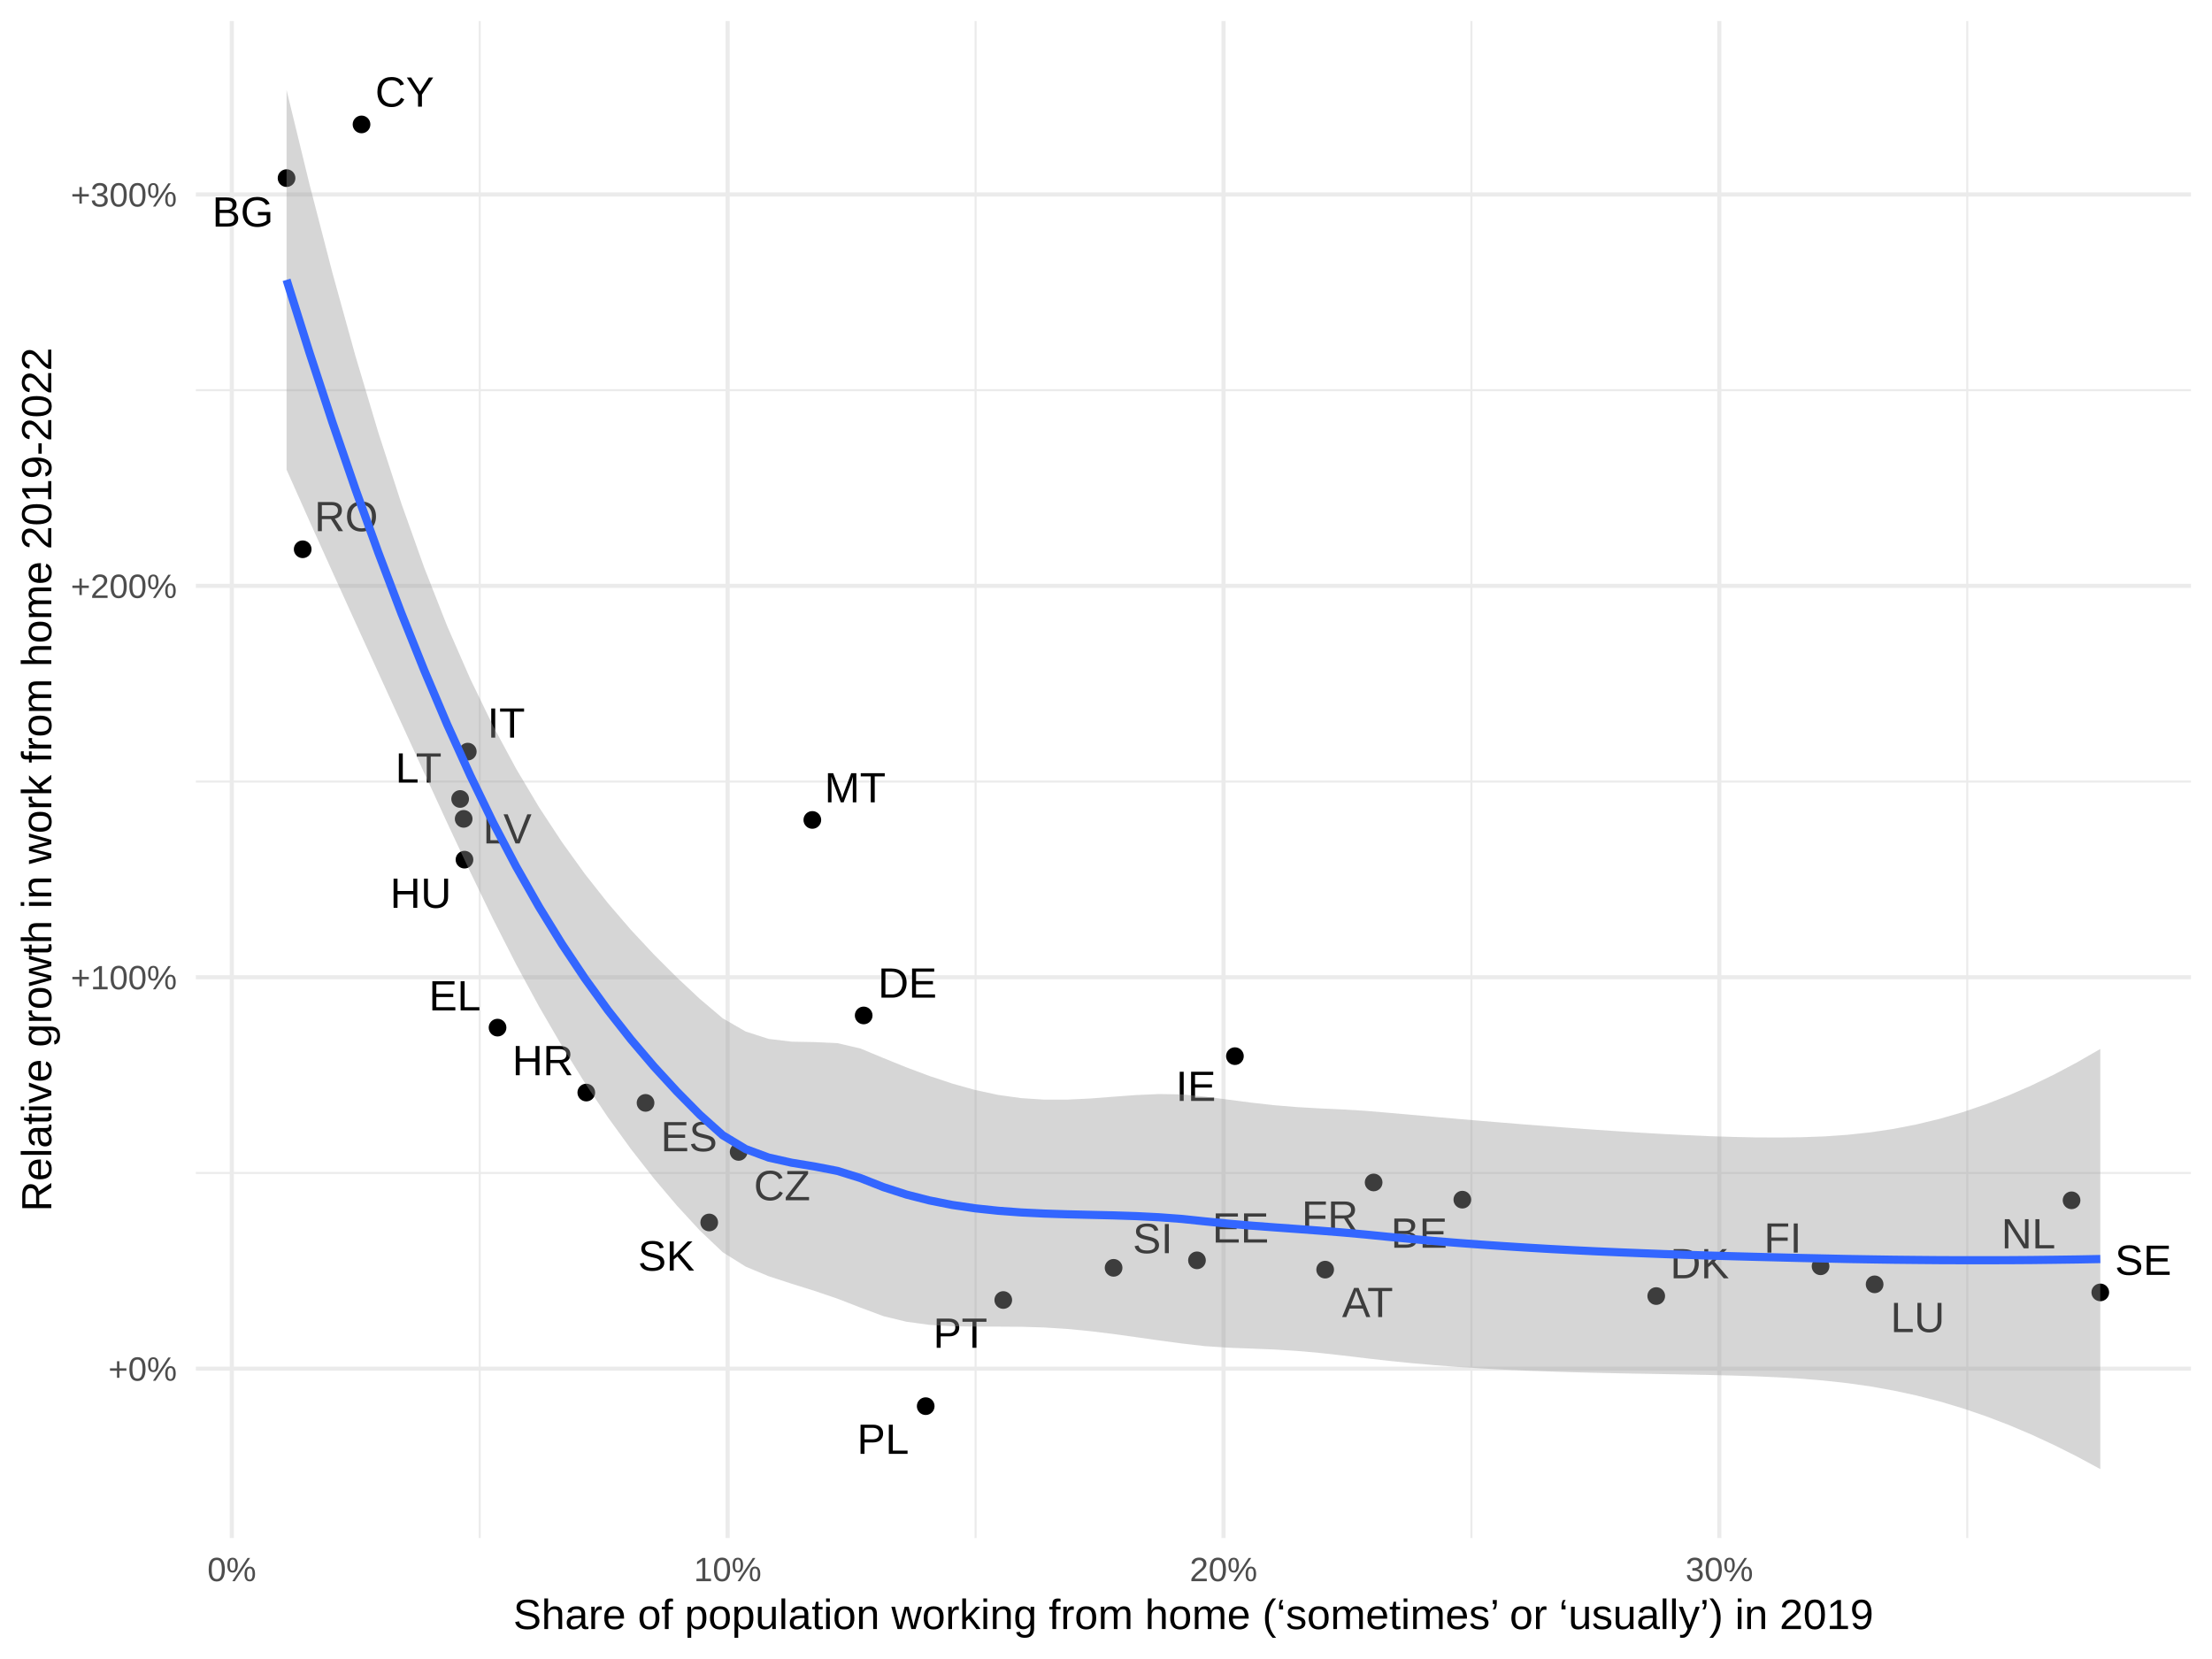
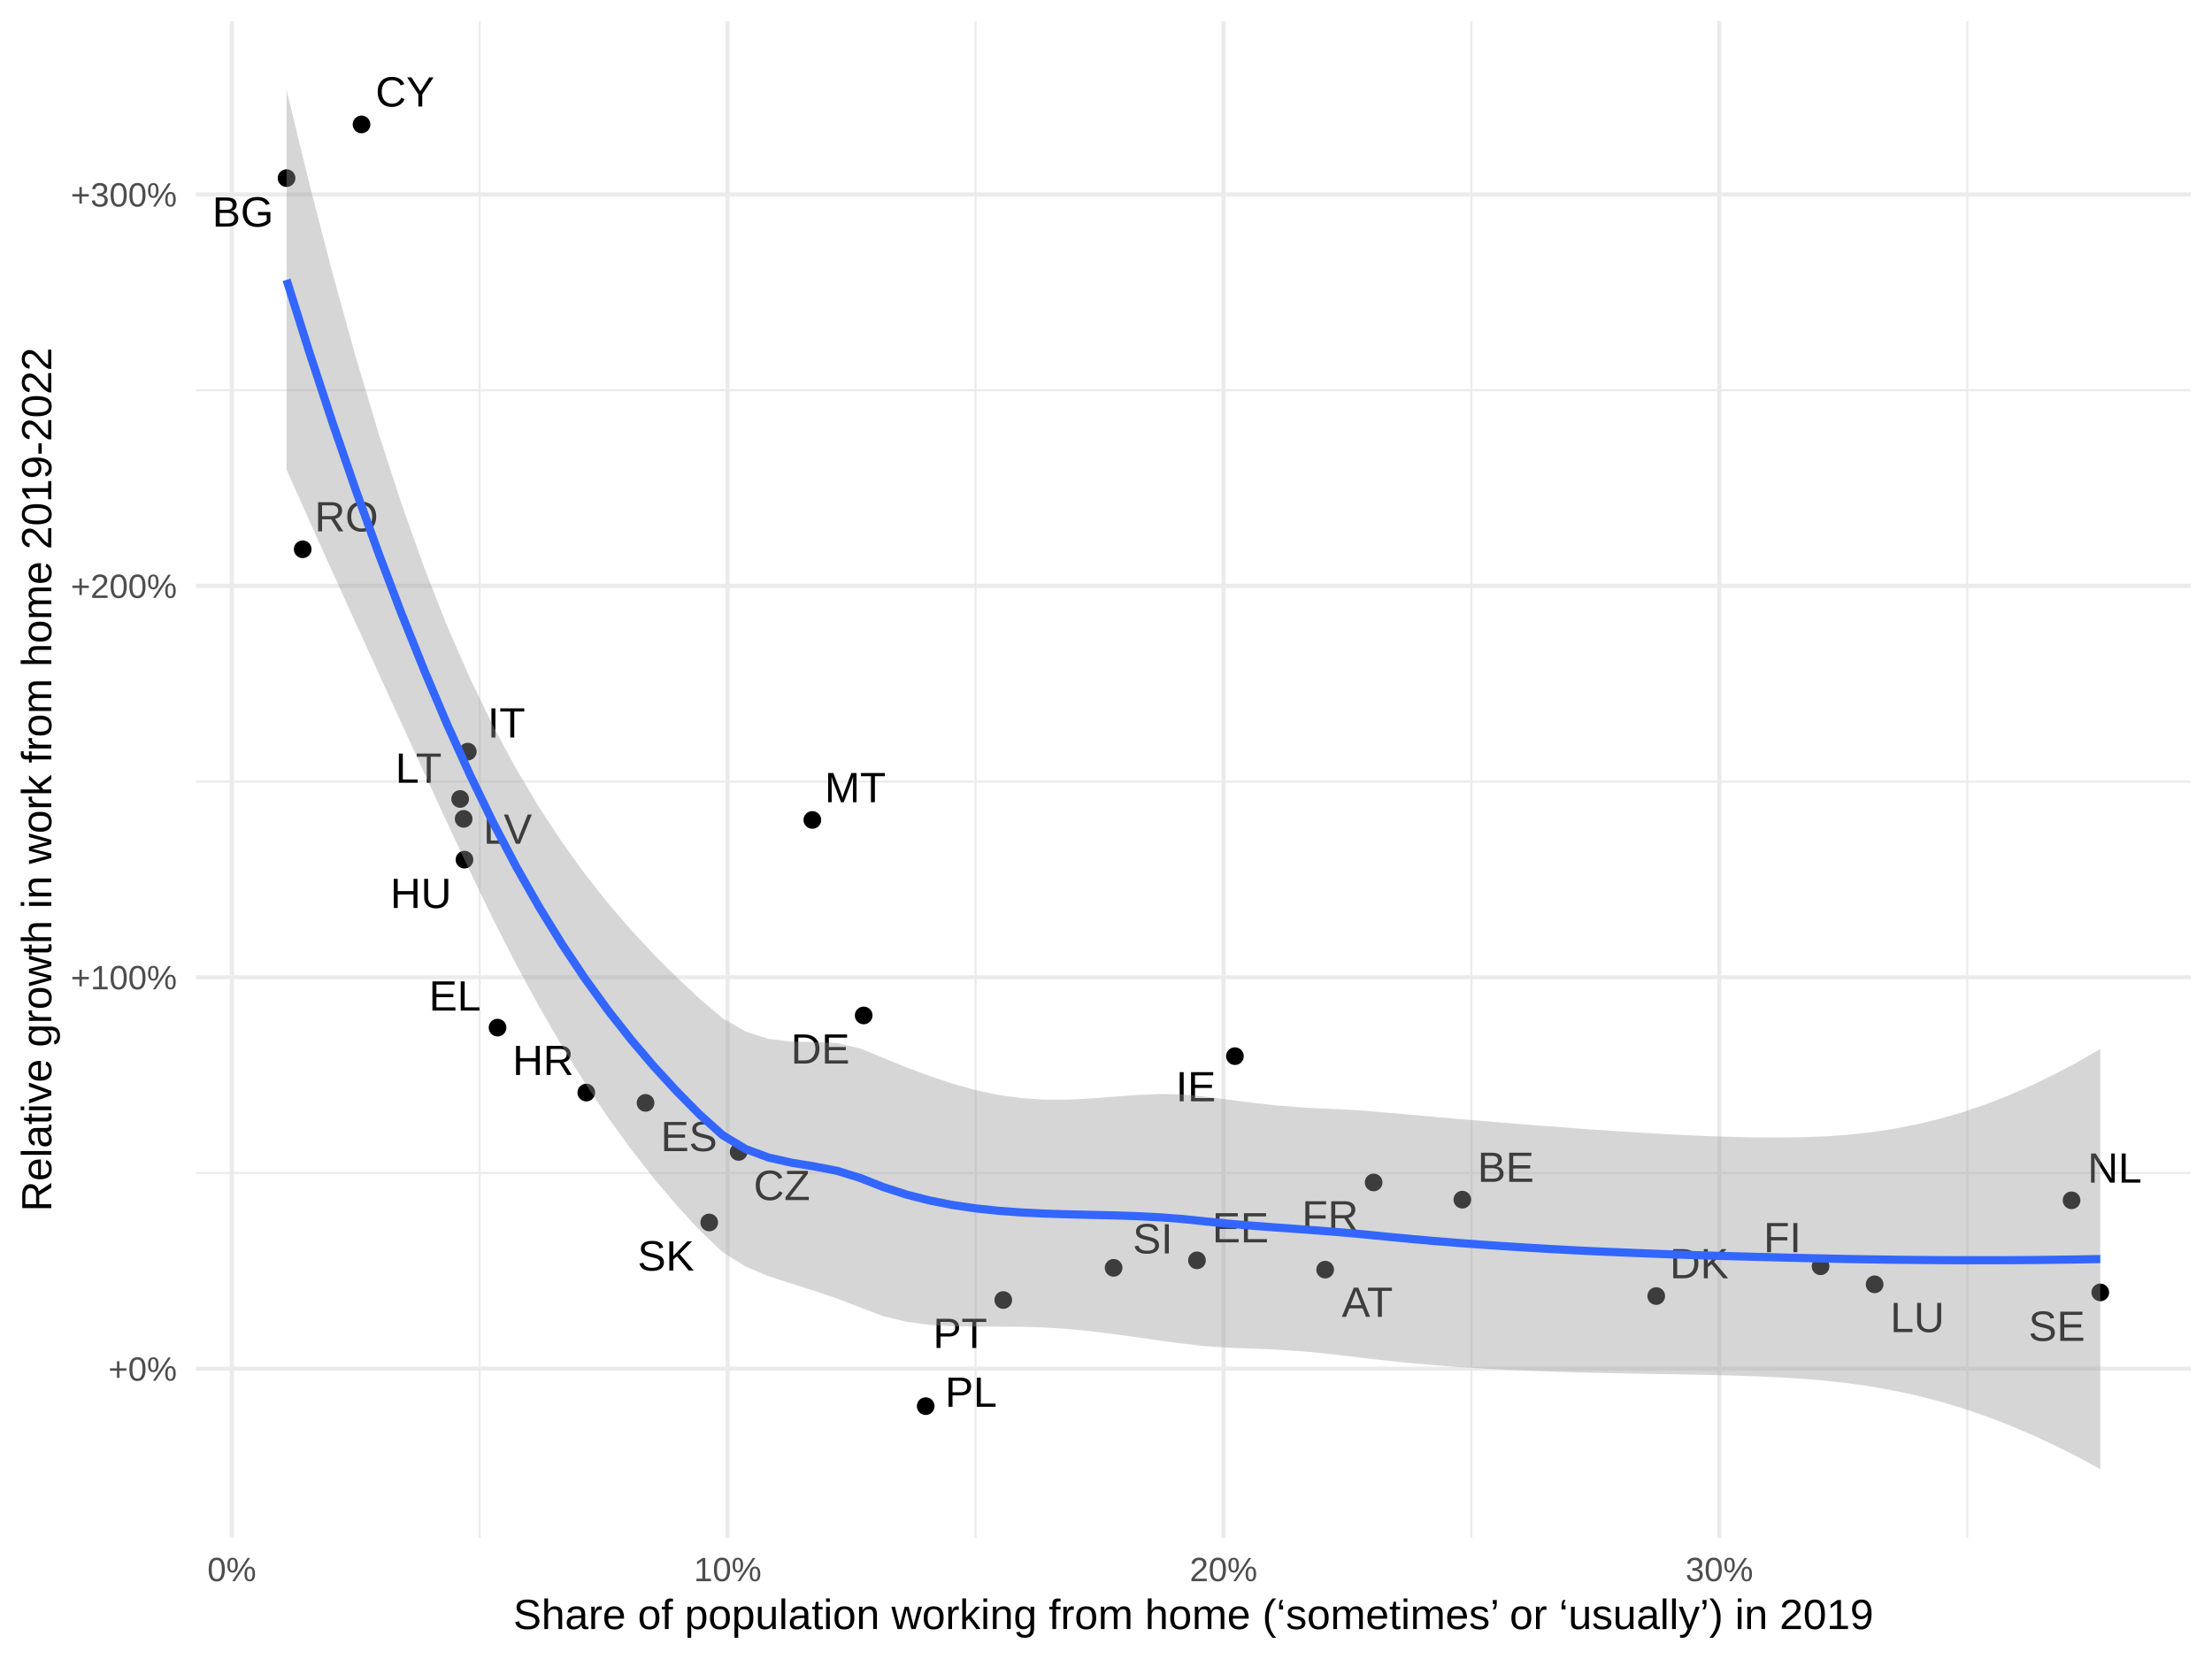
<svg xmlns="http://www.w3.org/2000/svg" class="svglite" width="576.00pt" height="432.00pt" viewBox="0 0 576.00 432.00">
  <defs>
    <style type="text/css">
    .svglite line, .svglite polyline, .svglite polygon, .svglite path, .svglite rect, .svglite circle {
      fill: none;
      stroke: #000000;
      stroke-linecap: round;
      stroke-linejoin: round;
      stroke-miterlimit: 10.00;
    }
    .svglite text {
      white-space: pre;
    }
  </style>
  </defs>
  <rect width="100%" height="100%" style="stroke: none; fill: #FFFFFF;" />
  <defs>
    <clipPath id="cpMC4wMHw1NzYuMDB8MC4wMHw0MzIuMDA=">
      <rect x="0.00" y="0.00" width="576.00" height="432.00" />
    </clipPath>
  </defs>
  <g clip-path="url(#cpMC4wMHw1NzYuMDB8MC4wMHw0MzIuMDA=)">
</g>
  <defs>
    <clipPath id="cpNTEuMDB8NTcwLjUyfDUuNDh8NDAwLjUw">
      <rect x="51.00" y="5.48" width="519.52" height="395.02" />
    </clipPath>
  </defs>
  <g clip-path="url(#cpNTEuMDB8NTcwLjUyfDUuNDh8NDAwLjUw)">
    <polyline points="51.00,305.43 570.52,305.43 " style="stroke-width: 0.53; stroke: #EBEBEB; stroke-linecap: butt;" />
    <polyline points="51.00,203.52 570.52,203.52 " style="stroke-width: 0.53; stroke: #EBEBEB; stroke-linecap: butt;" />
    <polyline points="51.00,101.60 570.52,101.60 " style="stroke-width: 0.53; stroke: #EBEBEB; stroke-linecap: butt;" />
    <polyline points="124.92,400.50 124.92,5.48 " style="stroke-width: 0.53; stroke: #EBEBEB; stroke-linecap: butt;" />
    <polyline points="254.04,400.50 254.04,5.48 " style="stroke-width: 0.53; stroke: #EBEBEB; stroke-linecap: butt;" />
    <polyline points="383.16,400.50 383.16,5.48 " style="stroke-width: 0.53; stroke: #EBEBEB; stroke-linecap: butt;" />
    <polyline points="512.27,400.50 512.27,5.48 " style="stroke-width: 0.53; stroke: #EBEBEB; stroke-linecap: butt;" />
    <polyline points="51.00,356.39 570.52,356.39 " style="stroke-width: 1.07; stroke: #EBEBEB; stroke-linecap: butt;" />
    <polyline points="51.00,254.47 570.52,254.47 " style="stroke-width: 1.07; stroke: #EBEBEB; stroke-linecap: butt;" />
    <polyline points="51.00,152.56 570.52,152.56 " style="stroke-width: 1.07; stroke: #EBEBEB; stroke-linecap: butt;" />
    <polyline points="51.00,50.64 570.52,50.64 " style="stroke-width: 1.07; stroke: #EBEBEB; stroke-linecap: butt;" />
    <polyline points="60.36,400.50 60.36,5.48 " style="stroke-width: 1.07; stroke: #EBEBEB; stroke-linecap: butt;" />
    <polyline points="189.48,400.50 189.48,5.48 " style="stroke-width: 1.07; stroke: #EBEBEB; stroke-linecap: butt;" />
    <polyline points="318.60,400.50 318.60,5.48 " style="stroke-width: 1.07; stroke: #EBEBEB; stroke-linecap: butt;" />
    <polyline points="447.71,400.50 447.71,5.48 " style="stroke-width: 1.07; stroke: #EBEBEB; stroke-linecap: butt;" />
    <circle cx="345.07" cy="330.61" r="1.95" style="stroke-width: 0.71; fill: #000000;" />
    <circle cx="380.79" cy="312.39" r="1.95" style="stroke-width: 0.71; fill: #000000;" />
    <circle cx="74.62" cy="46.38" r="1.95" style="stroke-width: 0.71; fill: #000000;" />
    <circle cx="94.14" cy="32.40" r="1.95" style="stroke-width: 0.71; fill: #000000;" />
    <circle cx="192.34" cy="299.96" r="1.95" style="stroke-width: 0.71; fill: #000000;" />
    <circle cx="224.90" cy="264.42" r="1.95" style="stroke-width: 0.71; fill: #000000;" />
    <circle cx="431.28" cy="337.49" r="1.95" style="stroke-width: 0.71; fill: #000000;" />
    <circle cx="311.69" cy="328.19" r="1.95" style="stroke-width: 0.71; fill: #000000;" />
    <circle cx="129.56" cy="267.59" r="1.95" style="stroke-width: 0.71; fill: #000000;" />
    <circle cx="168.10" cy="287.19" r="1.95" style="stroke-width: 0.71; fill: #000000;" />
    <circle cx="474.07" cy="329.74" r="1.95" style="stroke-width: 0.71; fill: #000000;" />
    <circle cx="357.69" cy="307.91" r="1.95" style="stroke-width: 0.71; fill: #000000;" />
    <circle cx="152.67" cy="284.50" r="1.95" style="stroke-width: 0.71; fill: #000000;" />
    <circle cx="120.95" cy="223.85" r="1.95" style="stroke-width: 0.71; fill: #000000;" />
    <circle cx="321.57" cy="275.02" r="1.95" style="stroke-width: 0.71; fill: #000000;" />
    <circle cx="121.81" cy="195.72" r="1.95" style="stroke-width: 0.71; fill: #000000;" />
    <circle cx="119.82" cy="208.05" r="1.95" style="stroke-width: 0.71; fill: #000000;" />
    <circle cx="488.15" cy="334.44" r="1.95" style="stroke-width: 0.71; fill: #000000;" />
    <circle cx="120.74" cy="213.23" r="1.95" style="stroke-width: 0.71; fill: #000000;" />
    <circle cx="211.53" cy="213.51" r="1.95" style="stroke-width: 0.71; fill: #000000;" />
    <circle cx="539.43" cy="312.56" r="1.95" style="stroke-width: 0.71; fill: #000000;" />
    <circle cx="241.05" cy="366.16" r="1.95" style="stroke-width: 0.71; fill: #000000;" />
    <circle cx="261.25" cy="338.52" r="1.95" style="stroke-width: 0.71; fill: #000000;" />
    <circle cx="78.82" cy="143.03" r="1.95" style="stroke-width: 0.71; fill: #000000;" />
    <circle cx="546.91" cy="336.54" r="1.95" style="stroke-width: 0.71; fill: #000000;" />
    <circle cx="289.98" cy="330.14" r="1.95" style="stroke-width: 0.71; fill: #000000;" />
    <circle cx="184.68" cy="318.33" r="1.95" style="stroke-width: 0.71; fill: #000000;" />
-     <text x="356.12" y="342.96" text-anchor="middle" style="font-size: 11.04px; font-family: &quot;Arial&quot;;" textLength="13.28px" lengthAdjust="spacingAndGlyphs">AT</text>
-     <text x="369.54" y="324.91" text-anchor="middle" style="font-size: 11.04px; font-family: &quot;Arial&quot;;" textLength="14.72px" lengthAdjust="spacingAndGlyphs">BE</text>
-     <text x="63.23" y="59.01" text-anchor="middle" style="font-size: 11.04px; font-family: &quot;Arial&quot;;" textLength="15.94px" lengthAdjust="spacingAndGlyphs">BG</text>
-     <text x="105.38" y="27.77" text-anchor="middle" style="font-size: 11.04px; font-family: &quot;Arial&quot;;" textLength="15.32px" lengthAdjust="spacingAndGlyphs">CY</text>
-     <text x="203.65" y="312.54" text-anchor="middle" style="font-size: 11.04px; font-family: &quot;Arial&quot;;" textLength="14.70px" lengthAdjust="spacingAndGlyphs">CZ</text>
-     <text x="236.29" y="259.79" text-anchor="middle" style="font-size: 11.04px; font-family: &quot;Arial&quot;;" textLength="15.32px" lengthAdjust="spacingAndGlyphs">DE</text>
-     <text x="442.58" y="332.86" text-anchor="middle" style="font-size: 11.04px; font-family: &quot;Arial&quot;;" textLength="15.32px" lengthAdjust="spacingAndGlyphs">DK</text>
-     <text x="323.04" y="323.56" text-anchor="middle" style="font-size: 11.04px; font-family: &quot;Arial&quot;;" textLength="14.72px" lengthAdjust="spacingAndGlyphs">EE</text>
-     <text x="118.43" y="263.11" text-anchor="middle" style="font-size: 11.04px; font-family: &quot;Arial&quot;;" textLength="13.49px" lengthAdjust="spacingAndGlyphs">EL</text>
-     <text x="179.42" y="299.78" text-anchor="middle" style="font-size: 11.04px; font-family: &quot;Arial&quot;;" textLength="14.72px" lengthAdjust="spacingAndGlyphs">ES</text>
-     <text x="464.24" y="326.18" text-anchor="middle" style="font-size: 11.04px; font-family: &quot;Arial&quot;;" textLength="9.81px" lengthAdjust="spacingAndGlyphs">FI</text>
-     <text x="346.31" y="320.46" text-anchor="middle" style="font-size: 11.04px; font-family: &quot;Arial&quot;;" textLength="14.70px" lengthAdjust="spacingAndGlyphs">FR</text>
-     <text x="141.37" y="279.98" text-anchor="middle" style="font-size: 11.04px; font-family: &quot;Arial&quot;;" textLength="15.93px" lengthAdjust="spacingAndGlyphs">HR</text>
-     <text x="109.55" y="236.40" text-anchor="middle" style="font-size: 11.04px; font-family: &quot;Arial&quot;;" textLength="15.93px" lengthAdjust="spacingAndGlyphs">HU</text>
-     <text x="311.40" y="286.68" text-anchor="middle" style="font-size: 11.04px; font-family: &quot;Arial&quot;;" textLength="10.43px" lengthAdjust="spacingAndGlyphs">IE</text>
-     <text x="131.81" y="192.08" text-anchor="middle" style="font-size: 11.04px; font-family: &quot;Arial&quot;;" textLength="9.81px" lengthAdjust="spacingAndGlyphs">IT</text>
-     <text x="108.98" y="203.78" text-anchor="middle" style="font-size: 11.04px; font-family: &quot;Arial&quot;;" textLength="12.05px" lengthAdjust="spacingAndGlyphs">LT</text>
-     <text x="499.35" y="346.87" text-anchor="middle" style="font-size: 11.04px; font-family: &quot;Arial&quot;;" textLength="14.10px" lengthAdjust="spacingAndGlyphs">LU</text>
-     <text x="132.10" y="219.63" text-anchor="middle" style="font-size: 11.04px; font-family: &quot;Arial&quot;;" textLength="12.67px" lengthAdjust="spacingAndGlyphs">LV</text>
-     <text x="222.66" y="208.93" text-anchor="middle" style="font-size: 11.04px; font-family: &quot;Arial&quot;;" textLength="15.93px" lengthAdjust="spacingAndGlyphs">MT</text>
-     <text x="528.20" y="325.07" text-anchor="middle" style="font-size: 11.04px; font-family: &quot;Arial&quot;;" textLength="14.10px" lengthAdjust="spacingAndGlyphs">NL</text>
-     <text x="229.93" y="378.58" text-anchor="middle" style="font-size: 11.04px; font-family: &quot;Arial&quot;;" textLength="13.49px" lengthAdjust="spacingAndGlyphs">PL</text>
-     <text x="250.06" y="350.95" text-anchor="middle" style="font-size: 11.04px; font-family: &quot;Arial&quot;;" textLength="14.10px" lengthAdjust="spacingAndGlyphs">PT</text>
-     <text x="90.15" y="138.32" text-anchor="middle" style="font-size: 11.04px; font-family: &quot;Arial&quot;;" textLength="16.55px" lengthAdjust="spacingAndGlyphs">RO</text>
-     <text x="558.09" y="331.97" text-anchor="middle" style="font-size: 11.04px; font-family: &quot;Arial&quot;;" textLength="14.72px" lengthAdjust="spacingAndGlyphs">SE</text>
-     <text x="300.17" y="326.33" text-anchor="middle" style="font-size: 11.04px; font-family: &quot;Arial&quot;;" textLength="10.43px" lengthAdjust="spacingAndGlyphs">SI</text>
-     <text x="173.50" y="330.86" text-anchor="middle" style="font-size: 11.04px; font-family: &quot;Arial&quot;;" textLength="14.72px" lengthAdjust="spacingAndGlyphs">SK</text>
+     <text x="356.05" y="342.90" text-anchor="middle" style="font-size: 11.04px; font-family: &quot;Arial&quot;;" textLength="13.28px" lengthAdjust="spacingAndGlyphs">AT</text>
+     <text x="392.10" y="307.76" text-anchor="middle" style="font-size: 11.04px; font-family: &quot;Arial&quot;;" textLength="14.72px" lengthAdjust="spacingAndGlyphs">BE</text>
+     <text x="63.25" y="59.01" text-anchor="middle" style="font-size: 11.04px; font-family: &quot;Arial&quot;;" textLength="15.94px" lengthAdjust="spacingAndGlyphs">BG</text>
+     <text x="105.46" y="27.74" text-anchor="middle" style="font-size: 11.04px; font-family: &quot;Arial&quot;;" textLength="15.32px" lengthAdjust="spacingAndGlyphs">CY</text>
+     <text x="203.59" y="312.49" text-anchor="middle" style="font-size: 11.04px; font-family: &quot;Arial&quot;;" textLength="14.70px" lengthAdjust="spacingAndGlyphs">CZ</text>
+     <text x="213.60" y="276.96" text-anchor="middle" style="font-size: 11.04px; font-family: &quot;Arial&quot;;" textLength="15.32px" lengthAdjust="spacingAndGlyphs">DE</text>
+     <text x="442.47" y="332.86" text-anchor="middle" style="font-size: 11.04px; font-family: &quot;Arial&quot;;" textLength="15.32px" lengthAdjust="spacingAndGlyphs">DK</text>
+     <text x="323.01" y="323.51" text-anchor="middle" style="font-size: 11.04px; font-family: &quot;Arial&quot;;" textLength="14.72px" lengthAdjust="spacingAndGlyphs">EE</text>
+     <text x="118.45" y="263.15" text-anchor="middle" style="font-size: 11.04px; font-family: &quot;Arial&quot;;" textLength="13.49px" lengthAdjust="spacingAndGlyphs">EL</text>
+     <text x="179.41" y="299.75" text-anchor="middle" style="font-size: 11.04px; font-family: &quot;Arial&quot;;" textLength="14.72px" lengthAdjust="spacingAndGlyphs">ES</text>
+     <text x="464.14" y="326.07" text-anchor="middle" style="font-size: 11.04px; font-family: &quot;Arial&quot;;" textLength="9.81px" lengthAdjust="spacingAndGlyphs">FI</text>
+     <text x="346.37" y="320.40" text-anchor="middle" style="font-size: 11.04px; font-family: &quot;Arial&quot;;" textLength="14.70px" lengthAdjust="spacingAndGlyphs">FR</text>
+     <text x="141.44" y="279.92" text-anchor="middle" style="font-size: 11.04px; font-family: &quot;Arial&quot;;" textLength="15.93px" lengthAdjust="spacingAndGlyphs">HR</text>
+     <text x="109.60" y="236.44" text-anchor="middle" style="font-size: 11.04px; font-family: &quot;Arial&quot;;" textLength="15.93px" lengthAdjust="spacingAndGlyphs">HU</text>
+     <text x="311.39" y="286.78" text-anchor="middle" style="font-size: 11.04px; font-family: &quot;Arial&quot;;" textLength="10.43px" lengthAdjust="spacingAndGlyphs">IE</text>
+     <text x="131.86" y="192.05" text-anchor="middle" style="font-size: 11.04px; font-family: &quot;Arial&quot;;" textLength="9.81px" lengthAdjust="spacingAndGlyphs">IT</text>
+     <text x="108.99" y="203.82" text-anchor="middle" style="font-size: 11.04px; font-family: &quot;Arial&quot;;" textLength="12.05px" lengthAdjust="spacingAndGlyphs">LT</text>
+     <text x="499.27" y="346.87" text-anchor="middle" style="font-size: 11.04px; font-family: &quot;Arial&quot;;" textLength="14.10px" lengthAdjust="spacingAndGlyphs">LU</text>
+     <text x="132.19" y="219.70" text-anchor="middle" style="font-size: 11.04px; font-family: &quot;Arial&quot;;" textLength="12.67px" lengthAdjust="spacingAndGlyphs">LV</text>
+     <text x="222.71" y="208.89" text-anchor="middle" style="font-size: 11.04px; font-family: &quot;Arial&quot;;" textLength="15.93px" lengthAdjust="spacingAndGlyphs">MT</text>
+     <text x="550.66" y="307.95" text-anchor="middle" style="font-size: 11.04px; font-family: &quot;Arial&quot;;" textLength="14.10px" lengthAdjust="spacingAndGlyphs">NL</text>
+     <text x="252.85" y="366.33" text-anchor="middle" style="font-size: 11.04px; font-family: &quot;Arial&quot;;" textLength="13.49px" lengthAdjust="spacingAndGlyphs">PL</text>
+     <text x="250.02" y="351.00" text-anchor="middle" style="font-size: 11.04px; font-family: &quot;Arial&quot;;" textLength="14.10px" lengthAdjust="spacingAndGlyphs">PT</text>
+     <text x="90.21" y="138.37" text-anchor="middle" style="font-size: 11.04px; font-family: &quot;Arial&quot;;" textLength="16.55px" lengthAdjust="spacingAndGlyphs">RO</text>
+     <text x="535.59" y="349.16" text-anchor="middle" style="font-size: 11.04px; font-family: &quot;Arial&quot;;" textLength="14.72px" lengthAdjust="spacingAndGlyphs">SE</text>
+     <text x="300.17" y="326.38" text-anchor="middle" style="font-size: 11.04px; font-family: &quot;Arial&quot;;" textLength="10.43px" lengthAdjust="spacingAndGlyphs">SI</text>
+     <text x="173.39" y="330.84" text-anchor="middle" style="font-size: 11.04px; font-family: &quot;Arial&quot;;" textLength="14.72px" lengthAdjust="spacingAndGlyphs">SK</text>
    <polygon points="74.62,23.44 80.59,47.97 86.57,71.07 92.55,92.66 98.53,112.68 104.51,131.09 110.49,147.87 116.46,163.07 122.44,176.74 128.42,189.08 134.40,200.18 140.38,210.22 146.36,219.32 152.33,227.61 158.31,235.18 164.29,242.13 170.27,248.54 176.25,254.51 182.23,260.11 188.20,265.17 194.18,268.61 200.16,270.53 206.14,271.25 212.12,271.36 218.10,271.64 224.07,273.03 230.05,275.52 236.03,277.94 242.01,280.18 247.99,282.17 253.97,283.84 259.94,285.12 265.92,285.95 271.90,286.34 277.88,286.34 283.86,286.05 289.84,285.59 295.81,285.15 301.79,284.89 307.77,284.98 313.75,285.55 319.73,286.33 325.71,287.11 331.69,287.78 337.66,288.28 343.64,288.62 349.62,288.90 355.60,289.26 361.58,289.77 367.56,290.30 373.53,290.83 379.51,291.35 385.49,291.86 391.47,292.35 397.45,292.84 403.43,293.30 409.40,293.75 415.38,294.18 421.36,294.58 427.34,294.96 433.32,295.30 439.30,295.60 445.27,295.86 451.25,296.05 457.23,296.18 463.21,296.21 469.19,296.13 475.17,295.91 481.14,295.49 487.12,294.85 493.10,293.96 499.08,292.79 505.06,291.35 511.04,289.62 517.01,287.59 522.99,285.27 528.97,282.66 534.95,279.77 540.93,276.59 546.91,273.15 546.91,382.55 540.93,379.32 534.95,376.32 528.97,373.55 522.99,371.02 517.01,368.74 511.04,366.71 505.06,364.92 499.08,363.39 493.10,362.10 487.12,361.03 481.14,360.18 475.17,359.52 469.19,359.02 463.21,358.66 457.23,358.39 451.25,358.19 445.27,358.04 439.30,357.92 433.32,357.81 427.34,357.71 421.36,357.60 415.38,357.47 409.40,357.32 403.43,357.13 397.45,356.91 391.47,356.64 385.49,356.31 379.51,355.93 373.53,355.48 367.56,354.96 361.58,354.36 355.60,353.68 349.62,352.96 343.64,352.30 337.66,351.77 331.69,351.40 325.71,351.16 319.73,350.93 313.75,350.53 307.77,349.84 301.79,349.04 295.81,348.19 289.84,347.36 283.86,346.63 277.88,346.05 271.90,345.67 265.92,345.49 259.94,345.45 253.97,345.45 247.99,345.36 242.01,344.99 236.03,344.18 230.05,342.73 224.07,340.50 218.10,338.18 212.12,336.15 206.14,334.28 200.16,332.33 194.18,329.83 188.20,326.08 182.23,320.42 176.25,313.92 170.27,306.86 164.29,299.21 158.31,290.95 152.33,282.03 146.36,272.43 140.38,262.13 134.40,251.11 128.42,239.39 122.44,227.03 116.46,214.30 110.49,201.32 104.51,188.27 98.53,175.19 92.55,162.09 86.57,148.94 80.59,135.69 74.62,122.30 " style="stroke-width: 0.00; stroke: none; stroke-linecap: butt; fill: #999999; fill-opacity: 0.40;" />
    <polyline points="74.62,23.44 80.59,47.97 86.57,71.07 92.55,92.66 98.53,112.68 104.51,131.09 110.49,147.87 116.46,163.07 122.44,176.74 128.42,189.08 134.40,200.18 140.38,210.22 146.36,219.32 152.33,227.61 158.31,235.18 164.29,242.13 170.27,248.54 176.25,254.51 182.23,260.11 188.20,265.17 194.18,268.61 200.16,270.53 206.14,271.25 212.12,271.36 218.10,271.64 224.07,273.03 230.05,275.52 236.03,277.94 242.01,280.18 247.99,282.17 253.97,283.84 259.94,285.12 265.92,285.95 271.90,286.34 277.88,286.34 283.86,286.05 289.84,285.59 295.81,285.15 301.79,284.89 307.77,284.98 313.75,285.55 319.73,286.33 325.71,287.11 331.69,287.78 337.66,288.28 343.64,288.62 349.62,288.90 355.60,289.26 361.58,289.77 367.56,290.30 373.53,290.83 379.51,291.35 385.49,291.86 391.47,292.35 397.45,292.84 403.43,293.30 409.40,293.75 415.38,294.18 421.36,294.58 427.34,294.96 433.32,295.30 439.30,295.60 445.27,295.86 451.25,296.05 457.23,296.18 463.21,296.21 469.19,296.13 475.17,295.91 481.14,295.49 487.12,294.85 493.10,293.96 499.08,292.79 505.06,291.35 511.04,289.62 517.01,287.59 522.99,285.27 528.97,282.66 534.95,279.77 540.93,276.59 546.91,273.15 " style="stroke-width: 2.13; stroke: none; stroke-linecap: butt;" />
    <polyline points="546.91,382.55 540.93,379.32 534.95,376.32 528.97,373.55 522.99,371.02 517.01,368.74 511.04,366.71 505.06,364.92 499.08,363.39 493.10,362.10 487.12,361.03 481.14,360.18 475.17,359.52 469.19,359.02 463.21,358.66 457.23,358.39 451.25,358.19 445.27,358.04 439.30,357.92 433.32,357.81 427.34,357.71 421.36,357.60 415.38,357.47 409.40,357.32 403.43,357.13 397.45,356.91 391.47,356.64 385.49,356.31 379.51,355.93 373.53,355.48 367.56,354.96 361.58,354.36 355.60,353.68 349.62,352.96 343.64,352.30 337.66,351.77 331.69,351.40 325.71,351.16 319.73,350.93 313.75,350.53 307.77,349.84 301.79,349.04 295.81,348.19 289.84,347.36 283.86,346.63 277.88,346.05 271.90,345.67 265.92,345.49 259.94,345.45 253.97,345.45 247.99,345.36 242.01,344.99 236.03,344.18 230.05,342.73 224.07,340.50 218.10,338.18 212.12,336.15 206.14,334.28 200.16,332.33 194.18,329.83 188.20,326.08 182.23,320.42 176.25,313.92 170.27,306.86 164.29,299.21 158.31,290.95 152.33,282.03 146.36,272.43 140.38,262.13 134.40,251.11 128.42,239.39 122.44,227.03 116.46,214.30 110.49,201.32 104.51,188.27 98.53,175.19 92.55,162.09 86.57,148.94 80.59,135.69 74.62,122.30 " style="stroke-width: 2.13; stroke: none; stroke-linecap: butt;" />
    <polyline points="74.62,72.87 80.59,91.83 86.57,110.01 92.55,127.37 98.53,143.93 104.51,159.68 110.49,174.60 116.46,188.69 122.44,201.88 128.42,214.24 134.40,225.65 140.38,236.17 146.36,245.88 152.33,254.82 158.31,263.07 164.29,270.67 170.27,277.70 176.25,284.21 182.23,290.27 188.20,295.62 194.18,299.22 200.16,301.43 206.14,302.77 212.12,303.75 218.10,304.91 224.07,306.77 230.05,309.13 236.03,311.06 242.01,312.59 247.99,313.77 253.97,314.65 259.94,315.28 265.92,315.72 271.90,316.01 277.88,316.20 283.86,316.34 289.84,316.48 295.81,316.67 301.79,316.97 307.77,317.41 313.75,318.04 319.73,318.63 325.71,319.14 331.69,319.59 337.66,320.02 343.64,320.46 349.62,320.93 355.60,321.47 361.58,322.07 367.56,322.63 373.53,323.16 379.51,323.64 385.49,324.08 391.47,324.49 397.45,324.87 403.43,325.22 409.40,325.54 415.38,325.83 421.36,326.09 427.34,326.33 433.32,326.56 439.30,326.76 445.27,326.95 451.25,327.12 457.23,327.28 463.21,327.43 469.19,327.58 475.17,327.71 481.14,327.84 487.12,327.94 493.10,328.03 499.08,328.09 505.06,328.14 511.04,328.16 517.01,328.16 522.99,328.15 528.97,328.11 534.95,328.04 540.93,327.96 546.91,327.85 " style="stroke-width: 2.13; stroke: #3366FF; stroke-linecap: butt;" />
  </g>
  <g clip-path="url(#cpMC4wMHw1NzYuMDB8MC4wMHw0MzIuMDA=)">
    <text x="46.07" y="359.54" text-anchor="end" style="font-size: 8.80px;fill: #4D4D4D; font-family: &quot;Arial&quot;;" textLength="17.86px" lengthAdjust="spacingAndGlyphs">+0%</text>
    <text x="46.07" y="257.62" text-anchor="end" style="font-size: 8.80px;fill: #4D4D4D; font-family: &quot;Arial&quot;;" textLength="27.66px" lengthAdjust="spacingAndGlyphs">+100%</text>
    <text x="46.07" y="155.71" text-anchor="end" style="font-size: 8.80px;fill: #4D4D4D; font-family: &quot;Arial&quot;;" textLength="27.66px" lengthAdjust="spacingAndGlyphs">+200%</text>
    <text x="46.07" y="53.79" text-anchor="end" style="font-size: 8.80px;fill: #4D4D4D; font-family: &quot;Arial&quot;;" textLength="27.66px" lengthAdjust="spacingAndGlyphs">+300%</text>
    <text x="60.36" y="411.74" text-anchor="middle" style="font-size: 8.80px;fill: #4D4D4D; font-family: &quot;Arial&quot;;" textLength="12.72px" lengthAdjust="spacingAndGlyphs">0%</text>
    <text x="189.48" y="411.74" text-anchor="middle" style="font-size: 8.80px;fill: #4D4D4D; font-family: &quot;Arial&quot;;" textLength="17.62px" lengthAdjust="spacingAndGlyphs">10%</text>
    <text x="318.60" y="411.74" text-anchor="middle" style="font-size: 8.80px;fill: #4D4D4D; font-family: &quot;Arial&quot;;" textLength="17.62px" lengthAdjust="spacingAndGlyphs">20%</text>
    <text x="447.71" y="411.74" text-anchor="middle" style="font-size: 8.80px;fill: #4D4D4D; font-family: &quot;Arial&quot;;" textLength="17.62px" lengthAdjust="spacingAndGlyphs">30%</text>
    <text x="310.76" y="424.20" text-anchor="middle" style="font-size: 11.00px; font-family: &quot;Arial&quot;;" textLength="354.31px" lengthAdjust="spacingAndGlyphs">Share of population working from home (‘sometimes’ or ‘usually’) in 2019</text>
    <text transform="translate(13.36,202.99) rotate(-90)" text-anchor="middle" style="font-size: 11.00px; font-family: &quot;Arial&quot;;" textLength="225.08px" lengthAdjust="spacingAndGlyphs">Relative growth in work from home 2019-2022</text>
  </g>
</svg>
